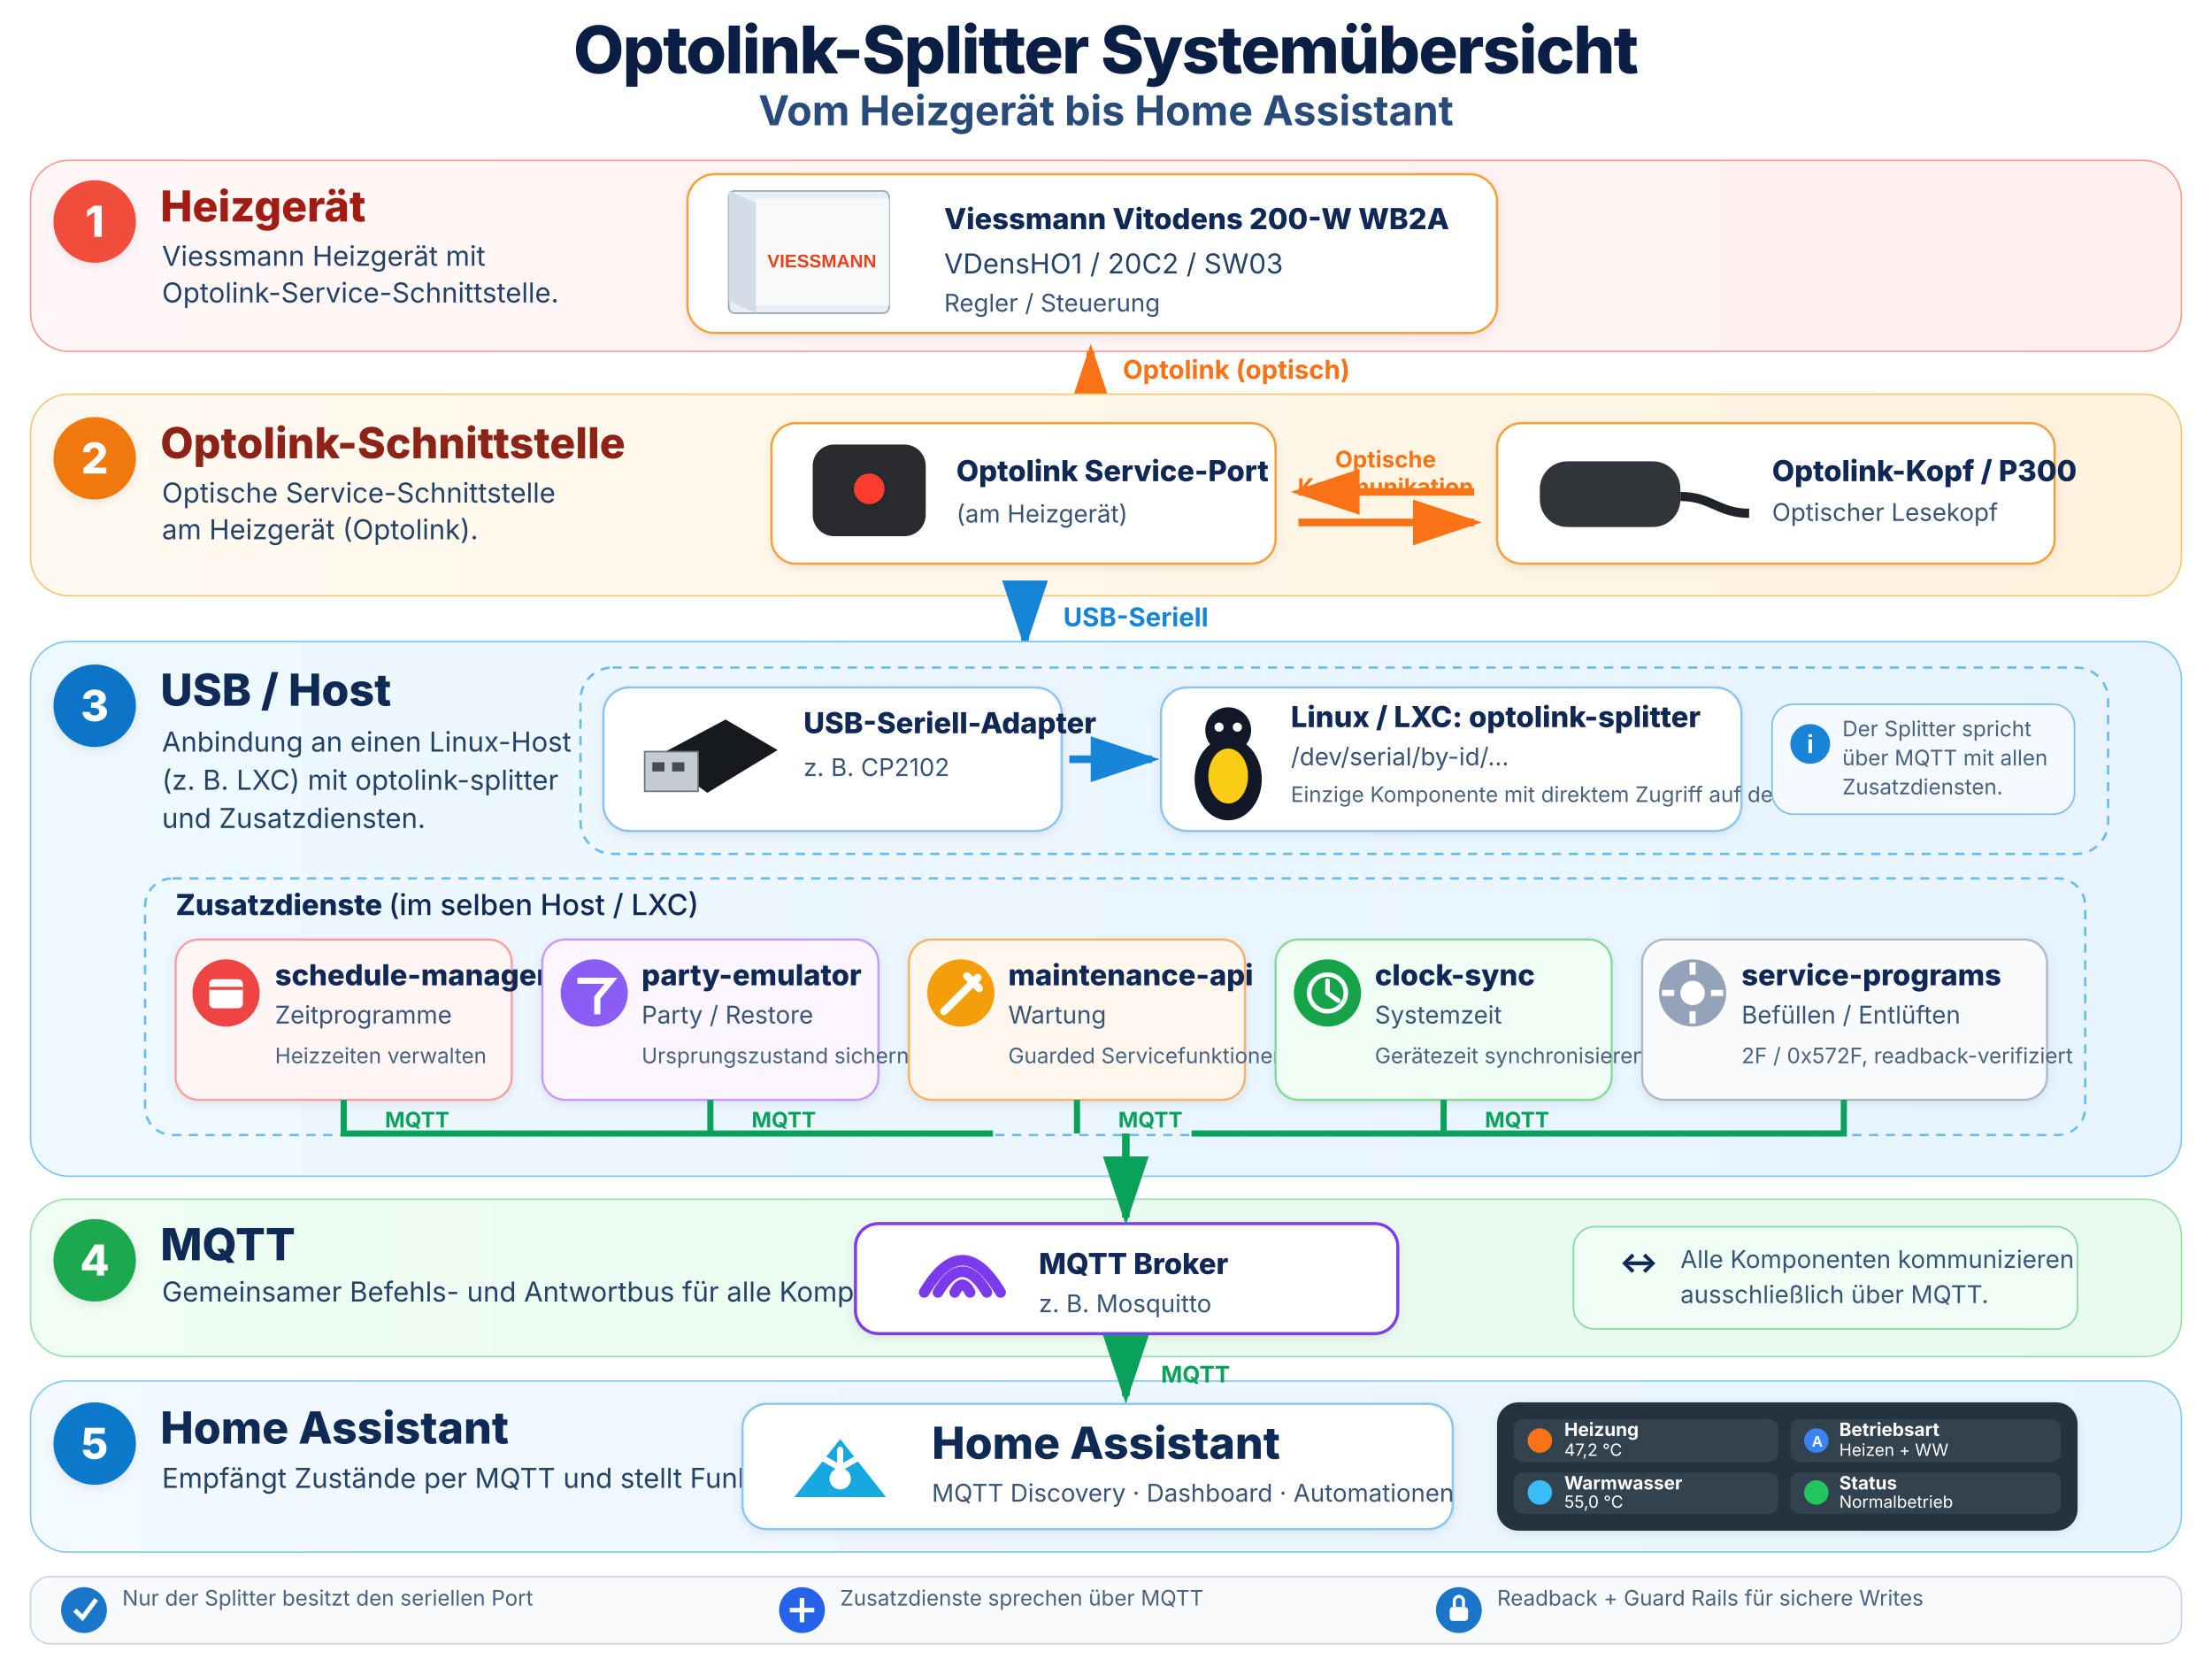
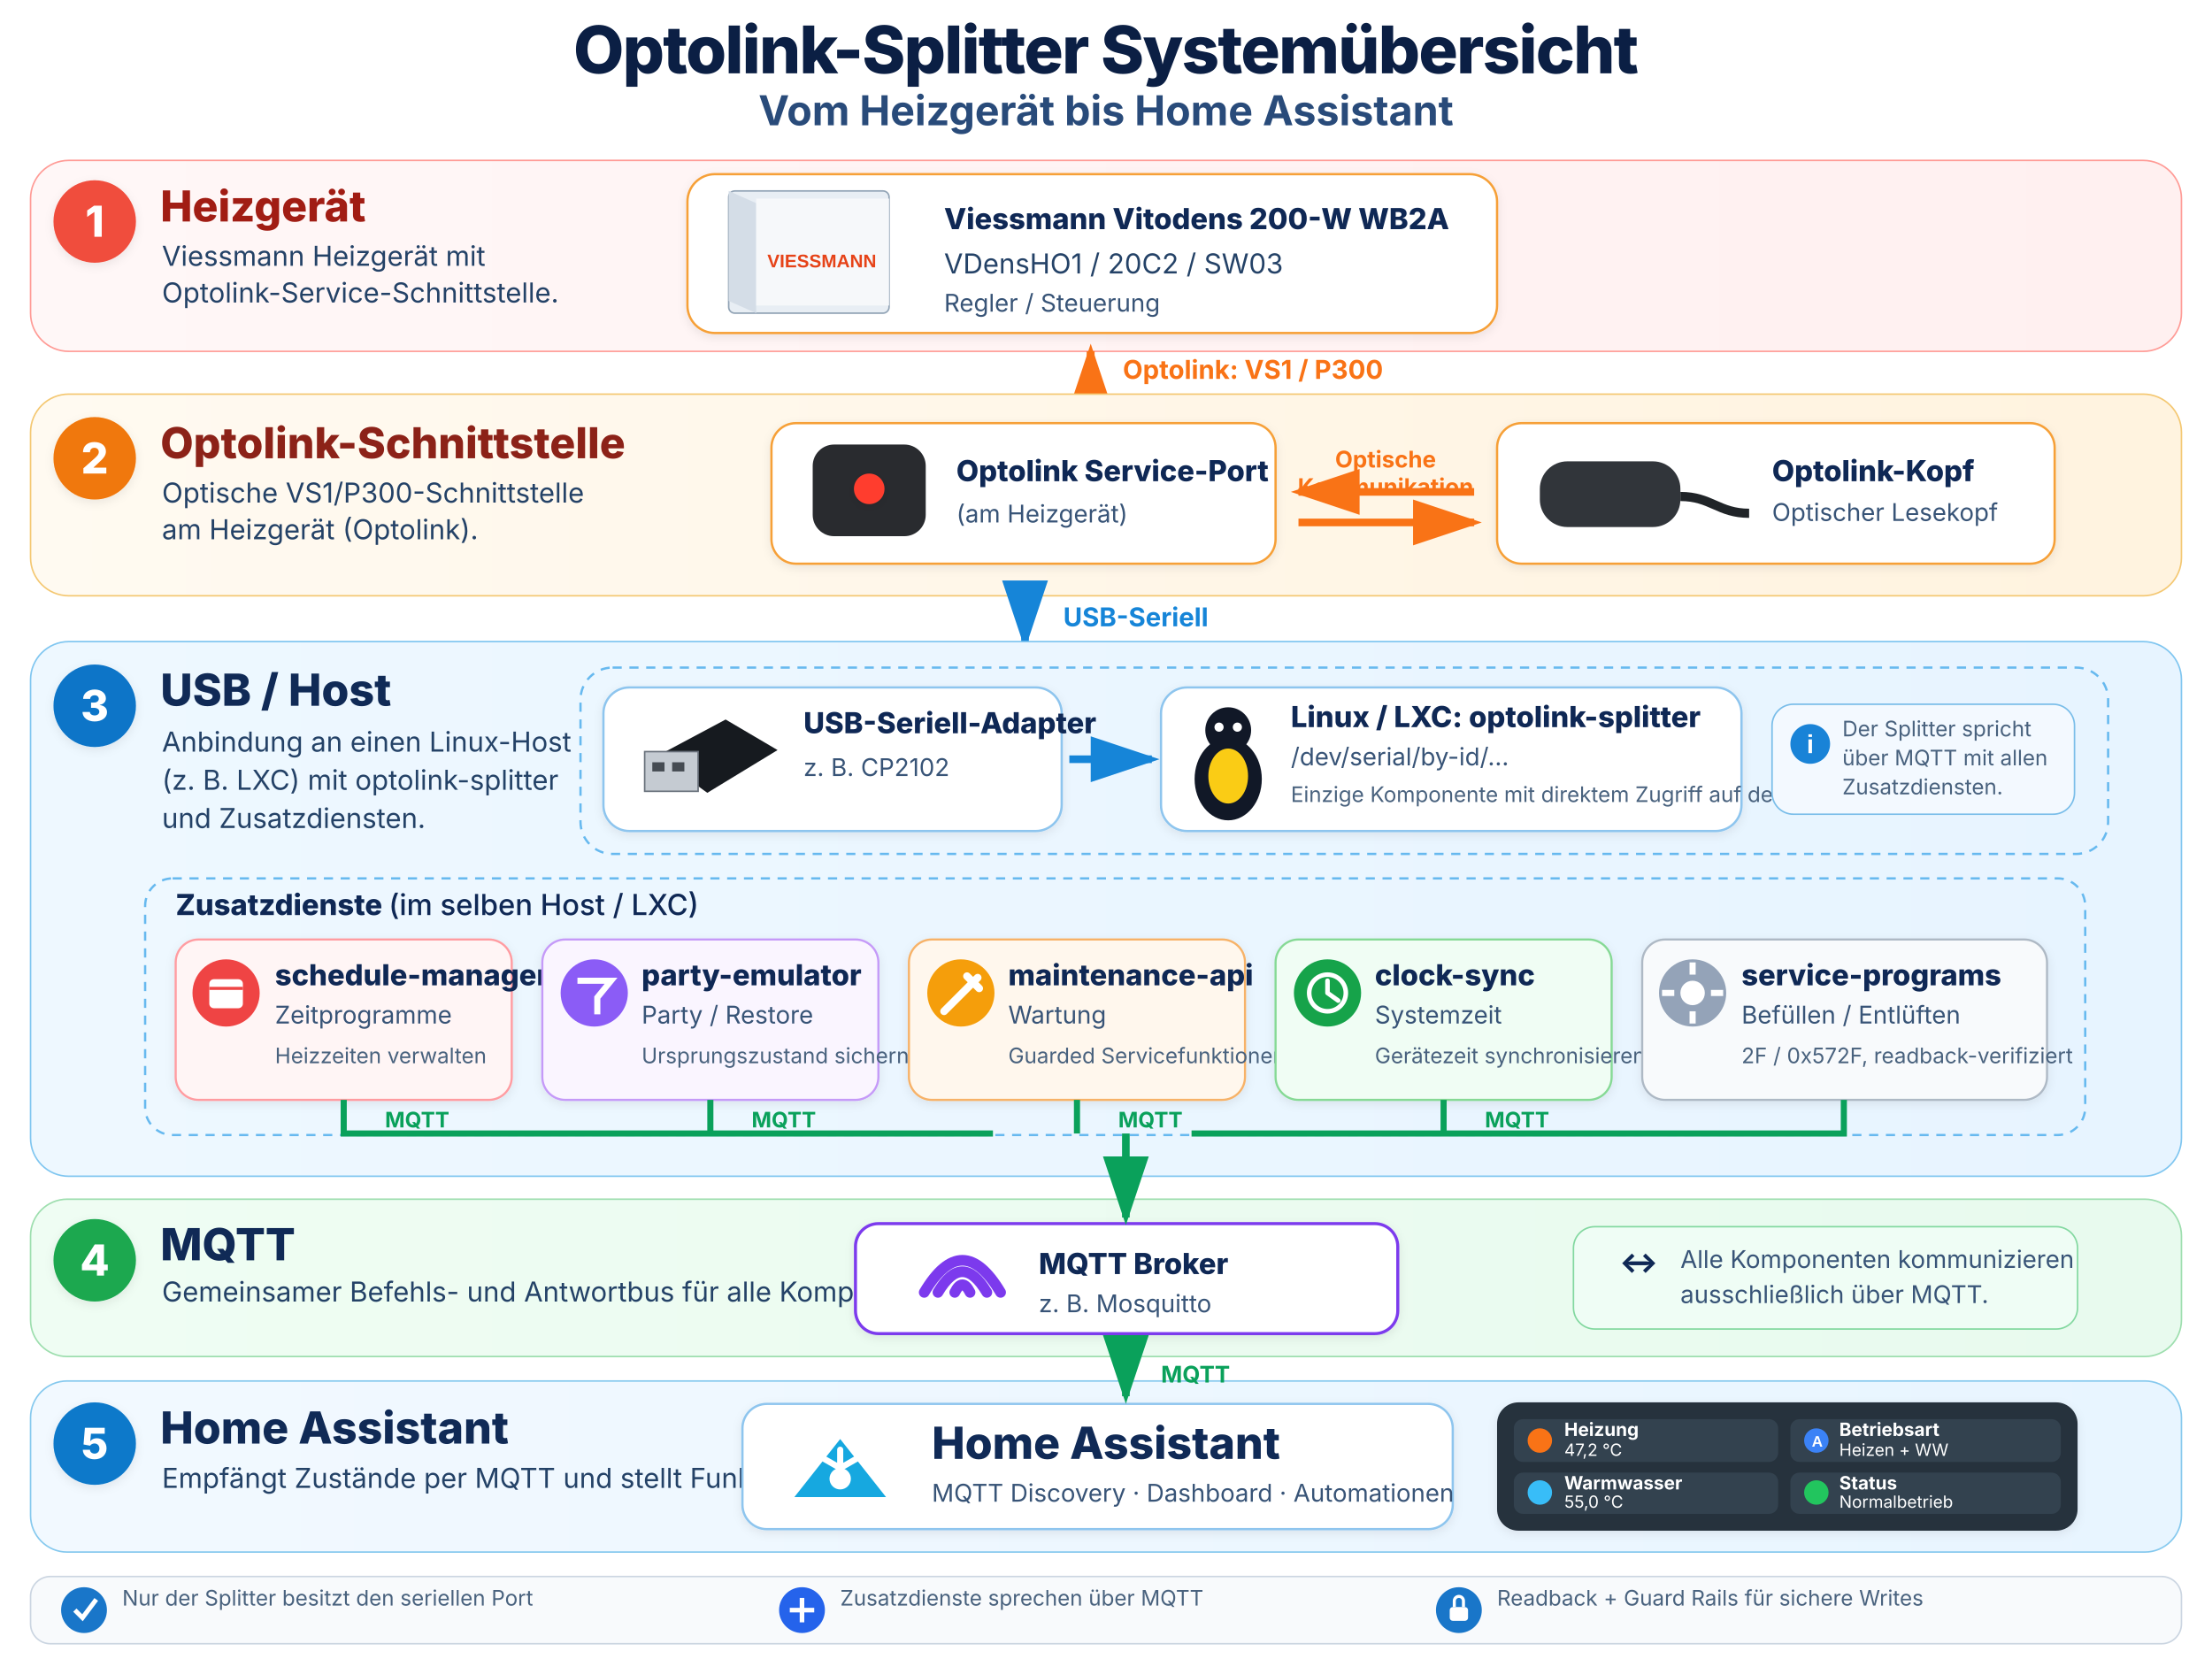
<svg xmlns="http://www.w3.org/2000/svg" width="1448" height="1086" viewBox="0 0 1448 1086" role="img" aria-labelledby="title desc">
  <defs>
    <linearGradient id="g1" x1="0" x2="1">
      <stop stop-color="#fff7f7" />
      <stop offset="1" stop-color="#fff0f0" />
    </linearGradient>
    <linearGradient id="g2" x1="0" x2="1">
      <stop stop-color="#fffaf1" />
      <stop offset="1" stop-color="#fff3df" />
    </linearGradient>
    <linearGradient id="g3" x1="0" x2="1">
      <stop stop-color="#eef8ff" />
      <stop offset="1" stop-color="#e7f4ff" />
    </linearGradient>
    <linearGradient id="g4" x1="0" x2="1">
      <stop stop-color="#effdf3" />
      <stop offset="1" stop-color="#e8faee" />
    </linearGradient>
    <linearGradient id="g5" x1="0" x2="1">
      <stop stop-color="#f2f9ff" />
      <stop offset="1" stop-color="#e8f5ff" />
    </linearGradient>
    <filter id="shadow" x="-20%" y="-20%" width="140%" height="140%">
      <feDropShadow dx="0" dy="4" stdDeviation="6" flood-color="#0f172a" flood-opacity=".12" />
    </filter>
    <filter id="soft" x="-20%" y="-20%" width="140%" height="140%">
      <feDropShadow dx="0" dy="2" stdDeviation="3" flood-color="#0f172a" flood-opacity=".08" />
    </filter>
    <marker id="blueArrow" markerWidth="10" markerHeight="10" refX="8" refY="3" orient="auto">
      <path d="M0,0 L0,6 L9,3 z" fill="#1685d8" />
    </marker>
    <marker id="greenArrow" markerWidth="10" markerHeight="10" refX="8" refY="3" orient="auto">
      <path d="M0,0 L0,6 L9,3 z" fill="#0aa15b" />
    </marker>
    <marker id="orangeArrow" markerWidth="10" markerHeight="10" refX="8" refY="3" orient="auto">
      <path d="M0,0 L0,6 L9,3 z" fill="#f97316" />
    </marker>
    <style>
    .title{font:800 43px Inter,Segoe UI,Arial,sans-serif;fill:#0b1f44;letter-spacing:-1px}
    .subtitle{font:700 27px Inter,Segoe UI,Arial,sans-serif;fill:#294b7a}
    .section{font:800 29px Inter,Segoe UI,Arial,sans-serif;fill:#102a56}
    .section-red{font:800 28px Inter,Segoe UI,Arial,sans-serif;fill:#a11d14}
    .section-orange{font:800 28px Inter,Segoe UI,Arial,sans-serif;fill:#8c2218}
    .body{font:18px Inter,Segoe UI,Arial,sans-serif;fill:#244267}
    .label{font:800 19px Inter,Segoe UI,Arial,sans-serif;fill:#0f2855}
    .small{font:16px Inter,Segoe UI,Arial,sans-serif;fill:#385477}
    .tiny{font:14px Inter,Segoe UI,Arial,sans-serif;fill:#49627e}
    .white{fill:#fff}
    .card{fill:#fff;stroke:#8ec5ee;stroke-width:1.5;filter:url(#soft)}
    .card-orange{fill:#fff;stroke:#f6a037;stroke-width:1.5;filter:url(#soft)}
    .svc{stroke-width:1.4;filter:url(#soft)}
    .step{font:800 28px Inter,Segoe UI,Arial,sans-serif;fill:#fff}
    .arrow-blue{stroke:#1685d8;stroke-width:5;fill:none;marker-end:url(#blueArrow)}
    .arrow-green{stroke:#0aa15b;stroke-width:5;fill:none;marker-end:url(#greenArrow)}
    .arrow-orange{stroke:#f97316;stroke-width:5;fill:none;marker-end:url(#orangeArrow)}
    .dash{fill:none;stroke:#67b9ef;stroke-width:1.5;stroke-dasharray:6 5}
  </style>
  </defs>
  <rect width="1448" height="1086" fill="#ffffff" />
  <text x="724" y="48" text-anchor="middle" class="title">Optolink-Splitter Systemübersicht</text>
  <text x="724" y="82" text-anchor="middle" class="subtitle">Vom Heizgerät bis Home Assistant</text>
  <rect x="20" y="105" width="1408" height="125" rx="25" fill="url(#g1)" stroke="#ff9b96" />
  <circle cx="62" cy="145" r="27" fill="#f04d3d" filter="url(#soft)" />
  <text x="62" y="155" text-anchor="middle" class="step">1</text>
  <text x="105" y="145" class="section-red">Heizgerät</text>
  <text x="106" y="174" class="body">Viessmann Heizgerät mit</text>
  <text x="106" y="198" class="body">Optolink-Service-Schnittstelle.</text>
  <rect x="450" y="114" width="530" height="104" rx="18" class="card-orange" />
  <rect x="477" y="125" width="105" height="80" rx="4" fill="#e8eef4" stroke="#91a3b5" />
  <path d="M477 125 L495 133 L495 205 L477 197 Z" fill="#d4dde7" />
  <rect x="495" y="130" width="87" height="70" fill="#f6f8fa" />
  <text x="538" y="175" text-anchor="middle" font-family="Arial" font-size="12" font-weight="700" fill="#e64318">VIESSMANN</text>
  <text x="618" y="150" class="label">Viessmann Vitodens 200-W WB2A</text>
  <text x="618" y="179" class="body">VDensHO1 / 20C2 / SW03</text>
  <text x="618" y="204" class="small">Regler / Steuerung</text>
  <path d="M714 230 V252" stroke="#f97316" stroke-width="5" />
  <path d="M714 252 V230" class="arrow-orange" />
-   <text x="735" y="248" font-family="Inter,Segoe UI,Arial" font-size="17" font-weight="700" fill="#f97316">Optolink (optisch)</text>
+   <text x="735" y="248" font-family="Inter,Segoe UI,Arial" font-size="17" font-weight="700" fill="#f97316">Optolink: VS1 / P300</text>
  <rect x="20" y="258" width="1408" height="132" rx="25" fill="url(#g2)" stroke="#f4c873" />
  <circle cx="62" cy="300" r="27" fill="#f07808" filter="url(#soft)" />
  <text x="62" y="310" text-anchor="middle" class="step">2</text>
  <text x="105" y="300" class="section-orange">Optolink-Schnittstelle</text>
-   <text x="106" y="329" class="body">Optische Service-Schnittstelle</text>
+   <text x="106" y="329" class="body">Optische VS1/P300-Schnittstelle</text>
  <text x="106" y="353" class="body">am Heizgerät (Optolink).</text>
  <rect x="505" y="277" width="330" height="92" rx="16" class="card-orange" />
  <rect x="532" y="291" width="74" height="60" rx="14" fill="#292b2f" />
  <circle cx="569" cy="320" r="10" fill="#ff3c2f" filter="url(#soft)" />
  <text x="626" y="315" class="label">Optolink Service-Port</text>
  <text x="626" y="342" class="small">(am Heizgerät)</text>
  <rect x="980" y="277" width="365" height="92" rx="16" class="card-orange" />
  <rect x="1008" y="302" width="92" height="43" rx="18" fill="#31353a" />
  <path d="M1100 325 C1120 325 1125 336 1145 336" stroke="#202428" stroke-width="6" fill="none" />
-   <text x="1160" y="315" class="label">Optolink-Kopf / P300</text>
+   <text x="1160" y="315" class="label">Optolink-Kopf</text>
  <text x="1160" y="341" class="small">Optischer Lesekopf</text>
  <path d="M965 322 H850" class="arrow-orange" />
  <path d="M850 342 H965" class="arrow-orange" />
  <text x="907" y="306" text-anchor="middle" font-family="Inter,Segoe UI,Arial" font-size="15" font-weight="700" fill="#f97316">Optische</text>
  <text x="907" y="324" text-anchor="middle" font-family="Inter,Segoe UI,Arial" font-size="15" font-weight="700" fill="#f97316">Kommunikation</text>
  <path d="M671 390 V420" class="arrow-blue" />
  <text x="696" y="410" font-family="Inter,Segoe UI,Arial" font-size="17" font-weight="700" fill="#1685d8">USB-Seriell</text>
  <rect x="20" y="420" width="1408" height="350" rx="25" fill="url(#g3)" stroke="#80c6f0" />
  <circle cx="62" cy="462" r="27" fill="#0c75c8" filter="url(#soft)" />
  <text x="62" y="472" text-anchor="middle" class="step">3</text>
  <text x="105" y="462" class="section">USB / Host</text>
  <text x="106" y="492" class="body">Anbindung an einen Linux-Host</text>
  <text x="106" y="517" class="body">(z. B. LXC) mit optolink-splitter</text>
  <text x="106" y="542" class="body">und Zusatzdiensten.</text>
  <rect x="380" y="437" width="1000" height="122" rx="21" class="dash" />
  <rect x="395" y="450" width="300" height="94" rx="17" class="card" />
  <path d="M430 495 l45 -24 34 20 -46 28 z" fill="#161a1f" />
  <rect x="422" y="492" width="35" height="26" fill="#c5cbd2" stroke="#69717b" />
  <rect x="427" y="499" width="8" height="6" fill="#454b52" />
  <rect x="440" y="499" width="8" height="6" fill="#454b52" />
  <text x="526" y="480" class="label">USB-Seriell-Adapter</text>
  <text x="526" y="508" class="small">z. B. CP2102</text>
  <path d="M700 497 H754" class="arrow-blue" />
  <rect x="760" y="450" width="380" height="94" rx="17" class="card" />
  <circle cx="804" cy="478" r="15" fill="#111827" />
  <ellipse cx="804" cy="510" rx="22" ry="27" fill="#111827" />
  <ellipse cx="804" cy="508" rx="13" ry="18" fill="#facc15" />
  <circle cx="798" cy="476" r="3" fill="#fff" />
  <circle cx="810" cy="476" r="3" fill="#fff" />
  <text x="845" y="476" class="label">Linux / LXC: optolink-splitter</text>
  <text x="845" y="501" class="small">/dev/serial/by-id/...</text>
  <text x="845" y="525" class="tiny">Einzige Komponente mit direktem Zugriff auf den seriellen Port.</text>
  <rect x="1160" y="461" width="198" height="72" rx="14" fill="#f3f9ff" stroke="#79bde9" />
  <circle cx="1185" cy="487" r="13" fill="#1983d7" />
  <text x="1185" y="493" text-anchor="middle" font-family="Arial" font-size="17" font-weight="700" fill="#fff">i</text>
  <text x="1206" y="482" class="tiny">Der Splitter spricht</text>
  <text x="1206" y="501" class="tiny">über MQTT mit allen</text>
  <text x="1206" y="520" class="tiny">Zusatzdiensten.</text>
  <rect x="95" y="575" width="1270" height="168" rx="18" class="dash" />
  <text x="115" y="599" class="label">Zusatzdienste <tspan font-weight="500">(im selben Host / LXC)</tspan>
  </text>
  <rect x="115" y="615" width="220" height="105" rx="15" fill="#fff5f5" stroke="#ff9ca1" class="svc" />
  <circle cx="148" cy="650" r="22" fill="#ef4444" />
  <rect x="137" y="641" width="22" height="19" rx="3" fill="#fff" />
  <path d="M137 647 H159" stroke="#ef4444" stroke-width="2" />
  <text x="180" y="645" class="label">schedule-manager</text>
  <text x="180" y="670" class="small">Zeitprogramme</text>
  <text x="180" y="696" class="tiny">Heizzeiten verwalten</text>
  <rect x="355" y="615" width="220" height="105" rx="15" fill="#faf5ff" stroke="#c59af8" class="svc" />
  <circle cx="389" cy="650" r="22" fill="#8b5cf6" />
  <path d="M378 642 H400 L391 653 V664" stroke="#fff" stroke-width="4" fill="none" />
  <text x="420" y="645" class="label">party-emulator</text>
  <text x="420" y="670" class="small">Party / Restore</text>
  <text x="420" y="696" class="tiny">Ursprungszustand sichern</text>
  <rect x="595" y="615" width="220" height="105" rx="15" fill="#fff7ed" stroke="#f7b267" class="svc" />
  <circle cx="629" cy="650" r="22" fill="#f59e0b" />
  <path d="M618 662 L640 640 M633 639 L641 647" stroke="#fff" stroke-width="5" stroke-linecap="round" />
  <text x="660" y="645" class="label">maintenance-api</text>
  <text x="660" y="670" class="small">Wartung</text>
  <text x="660" y="696" class="tiny">Guarded Servicefunktionen</text>
  <rect x="835" y="615" width="220" height="105" rx="15" fill="#f0fdf4" stroke="#86d995" class="svc" />
  <circle cx="869" cy="650" r="22" fill="#16a34a" />
  <circle cx="869" cy="650" r="12" fill="none" stroke="#fff" stroke-width="3" />
  <path d="M869 650 V642 M869 650 L876 655" stroke="#fff" stroke-width="3" stroke-linecap="round" />
  <text x="900" y="645" class="label">clock-sync</text>
  <text x="900" y="670" class="small">Systemzeit</text>
  <text x="900" y="696" class="tiny">Gerätezeit synchronisieren</text>
  <rect x="1075" y="615" width="265" height="105" rx="15" fill="#f8fafc" stroke="#aeb9c5" class="svc" />
  <circle cx="1108" cy="650" r="22" fill="#94a3b8" />
  <circle cx="1108" cy="650" r="8" fill="#fff" />
  <path d="M1108 630 V638 M1108 662 V670 M1088 650 H1096 M1120 650 H1128" stroke="#fff" stroke-width="4" />
  <text x="1140" y="645" class="label">service-programs</text>
  <text x="1140" y="670" class="small">Befüllen / Entlüften</text>
  <text x="1140" y="696" class="tiny">2F / 0x572F, readback-verifiziert</text>
  <path d="M225 720 V742 H650" stroke="#0aa15b" stroke-width="4" fill="none" />
  <path d="M465 720 V742" stroke="#0aa15b" stroke-width="4" />
  <path d="M705 720 V742" stroke="#0aa15b" stroke-width="4" />
  <path d="M945 720 V742" stroke="#0aa15b" stroke-width="4" />
  <path d="M1207 720 V742 H780" stroke="#0aa15b" stroke-width="4" fill="none" />
  <text x="252" y="738" font-family="Inter,Segoe UI,Arial" font-size="14" font-weight="700" fill="#0aa15b">MQTT</text>
  <text x="492" y="738" font-family="Inter,Segoe UI,Arial" font-size="14" font-weight="700" fill="#0aa15b">MQTT</text>
  <text x="732" y="738" font-family="Inter,Segoe UI,Arial" font-size="14" font-weight="700" fill="#0aa15b">MQTT</text>
  <text x="972" y="738" font-family="Inter,Segoe UI,Arial" font-size="14" font-weight="700" fill="#0aa15b">MQTT</text>
  <rect x="20" y="785" width="1408" height="103" rx="24" fill="url(#g4)" stroke="#9ddeae" />
  <circle cx="62" cy="825" r="27" fill="#1ba84f" filter="url(#soft)" />
  <text x="62" y="835" text-anchor="middle" class="step">4</text>
  <text x="105" y="825" class="section">MQTT</text>
  <text x="106" y="852" class="body">Gemeinsamer Befehls- und Antwortbus für alle Komponenten.</text>
  <rect x="560" y="801" width="355" height="72" rx="15" fill="#fff" stroke="#7c3aed" stroke-width="2" filter="url(#soft)" />
  <path d="M605 846 q25 -42 50 0 M614 846 q16 -27 32 0 M625 846 q5 -10 10 0" stroke="#7c3aed" stroke-width="7" fill="none" stroke-linecap="round" />
  <text x="680" y="834" class="label">MQTT Broker</text>
  <text x="680" y="859" class="small">z. B. Mosquitto</text>
  <rect x="1030" y="803" width="330" height="67" rx="14" fill="#effdf5" stroke="#83d8a0" />
  <text x="1060" y="833" class="label">↔</text>
  <text x="1100" y="830" class="small">Alle Komponenten kommunizieren</text>
  <text x="1100" y="853" class="small">ausschließlich über MQTT.</text>
  <path d="M737 742 V797" class="arrow-green" />
  <rect x="20" y="904" width="1408" height="112" rx="24" fill="url(#g5)" stroke="#86c9ee" />
  <circle cx="62" cy="945" r="27" fill="#0f79ca" filter="url(#soft)" />
  <text x="62" y="955" text-anchor="middle" class="step">5</text>
  <text x="105" y="945" class="section">Home Assistant</text>
  <text x="106" y="974" class="body">Empfängt Zustände per MQTT und stellt Funktionen bereit.</text>
  <rect x="486" y="919" width="465" height="82" rx="16" class="card" />
  <path d="M520 980 L550 942 L580 980 Z" fill="#16a8e0" />
  <circle cx="550" cy="968" r="7" fill="#fff" />
  <path d="M550 968 V949 M550 961 L536 953 M550 961 L564 953" stroke="#fff" stroke-width="4" stroke-linecap="round" />
  <text x="610" y="955" class="section">Home Assistant</text>
  <text x="610" y="983" class="small">MQTT Discovery · Dashboard · Automationen</text>
  <path d="M737 888 V914" class="arrow-green" />
  <text x="760" y="905" font-family="Inter,Segoe UI,Arial" font-size="15" font-weight="700" fill="#0aa15b">MQTT</text>
  <rect x="980" y="918" width="380" height="84" rx="14" fill="#26323d" filter="url(#soft)" />
  <rect x="991" y="929" width="173" height="28" rx="6" fill="#33424f" />
  <circle cx="1008" cy="943" r="8" fill="#f97316" />
  <text x="1024" y="940" font-family="Inter,Segoe UI,Arial" font-size="12" font-weight="700" fill="#fff">Heizung</text>
  <text x="1024" y="953" font-family="Inter,Segoe UI,Arial" font-size="11" fill="#fff">47,2 °C</text>
  <rect x="1172" y="929" width="177" height="28" rx="6" fill="#33424f" />
  <circle cx="1189" cy="943" r="8" fill="#3b82f6" />
  <text x="1186" y="947" font-family="Arial" font-size="10" font-weight="700" fill="#fff">A</text>
  <text x="1204" y="940" font-family="Inter,Segoe UI,Arial" font-size="12" font-weight="700" fill="#fff">Betriebsart</text>
  <text x="1204" y="953" font-family="Inter,Segoe UI,Arial" font-size="11" fill="#fff">Heizen + WW</text>
  <rect x="991" y="964" width="173" height="27" rx="6" fill="#33424f" />
  <circle cx="1008" cy="977" r="8" fill="#38bdf8" />
  <text x="1024" y="975" font-family="Inter,Segoe UI,Arial" font-size="12" font-weight="700" fill="#fff">Warmwasser</text>
  <text x="1024" y="987" font-family="Inter,Segoe UI,Arial" font-size="11" fill="#fff">55,0 °C</text>
  <rect x="1172" y="964" width="177" height="27" rx="6" fill="#33424f" />
  <circle cx="1189" cy="977" r="8" fill="#22c55e" />
  <text x="1204" y="975" font-family="Inter,Segoe UI,Arial" font-size="12" font-weight="700" fill="#fff">Status</text>
  <text x="1204" y="987" font-family="Inter,Segoe UI,Arial" font-size="11" fill="#fff">Normalbetrieb</text>
  <rect x="20" y="1032" width="1408" height="44" rx="13" fill="#f8fafc" stroke="#cbd5e1" />
  <circle cx="55" cy="1054" r="15" fill="#1976c9" />
  <path d="M49 1054 l5 5 9 -12" stroke="#fff" stroke-width="3" fill="none" />
  <text x="80" y="1051" class="tiny" font-weight="700">Nur der Splitter besitzt den seriellen Port</text>
  <circle cx="525" cy="1054" r="15" fill="#2563eb" />
  <path d="M517 1054 H533 M525 1046 V1062" stroke="#fff" stroke-width="3" />
  <text x="550" y="1051" class="tiny" font-weight="700">Zusatzdienste sprechen über MQTT</text>
  <circle cx="955" cy="1054" r="15" fill="#1976c9" />
  <rect x="949" y="1052" width="12" height="9" rx="2" fill="#fff" />
  <path d="M952 1052 V1048 a3 3 0 0 1 6 0 V1052" stroke="#fff" stroke-width="2" fill="none" />
  <text x="980" y="1051" class="tiny" font-weight="700">Readback + Guard Rails für sichere Writes</text>
</svg>
